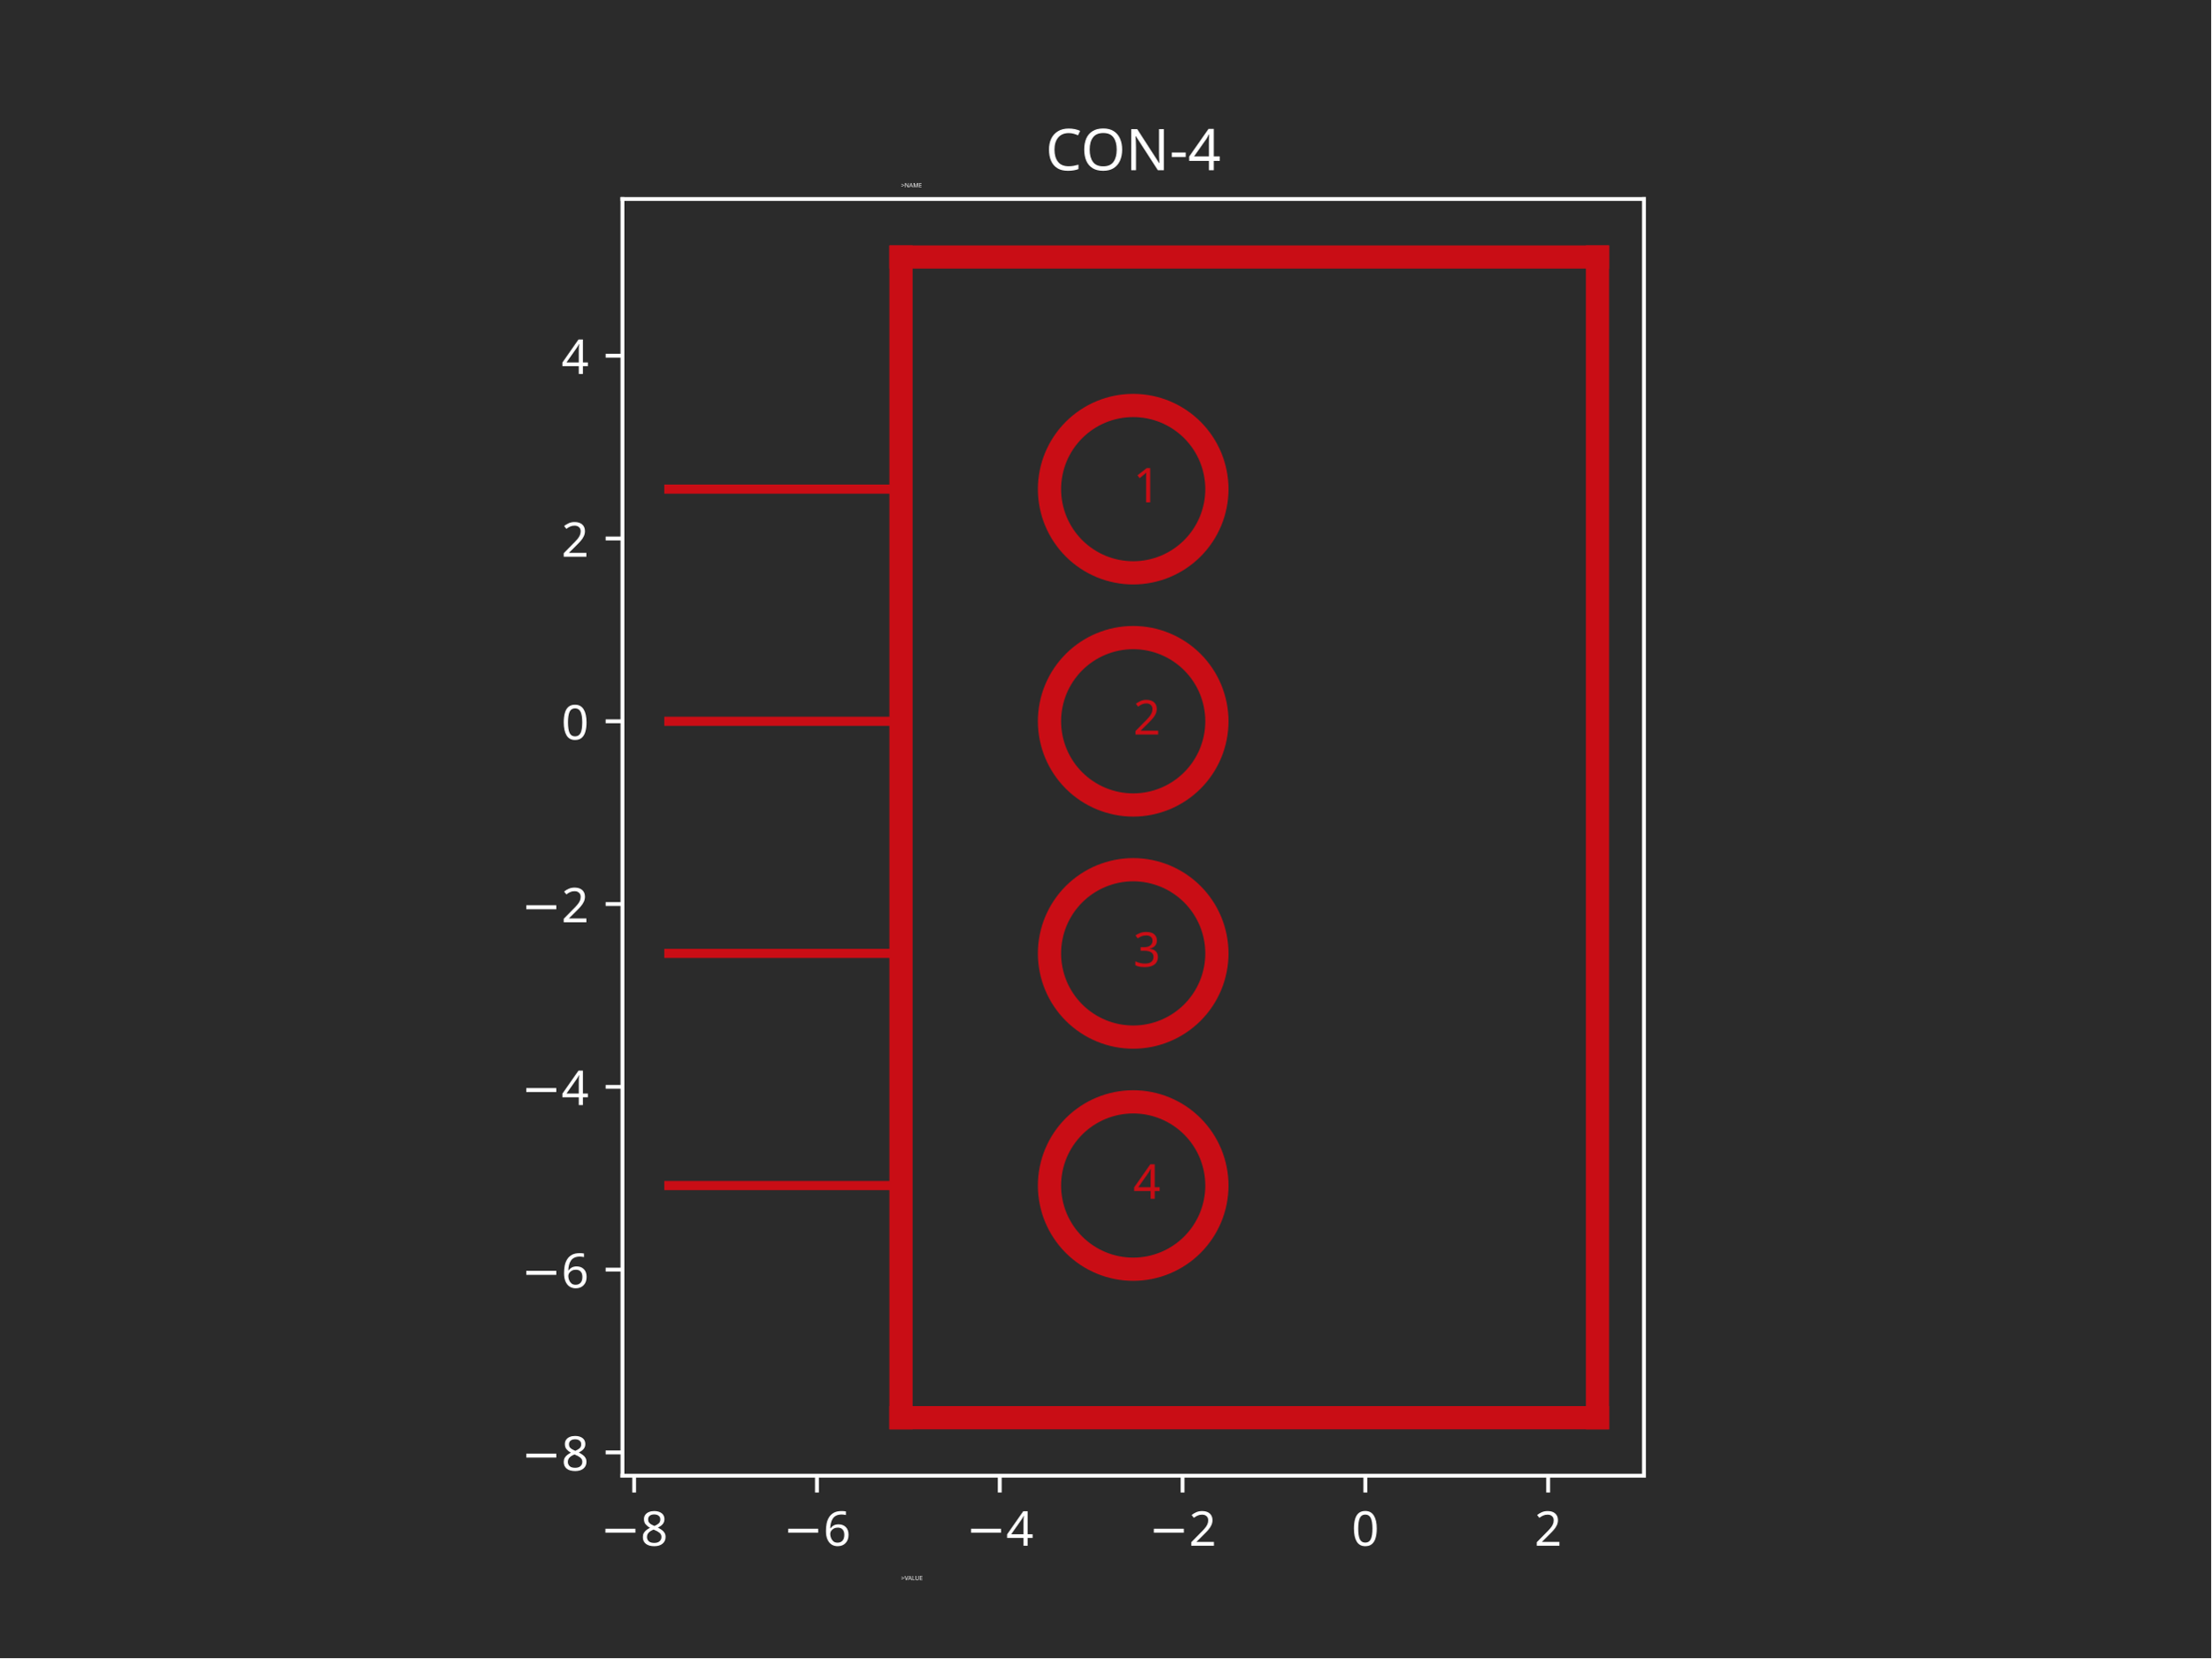
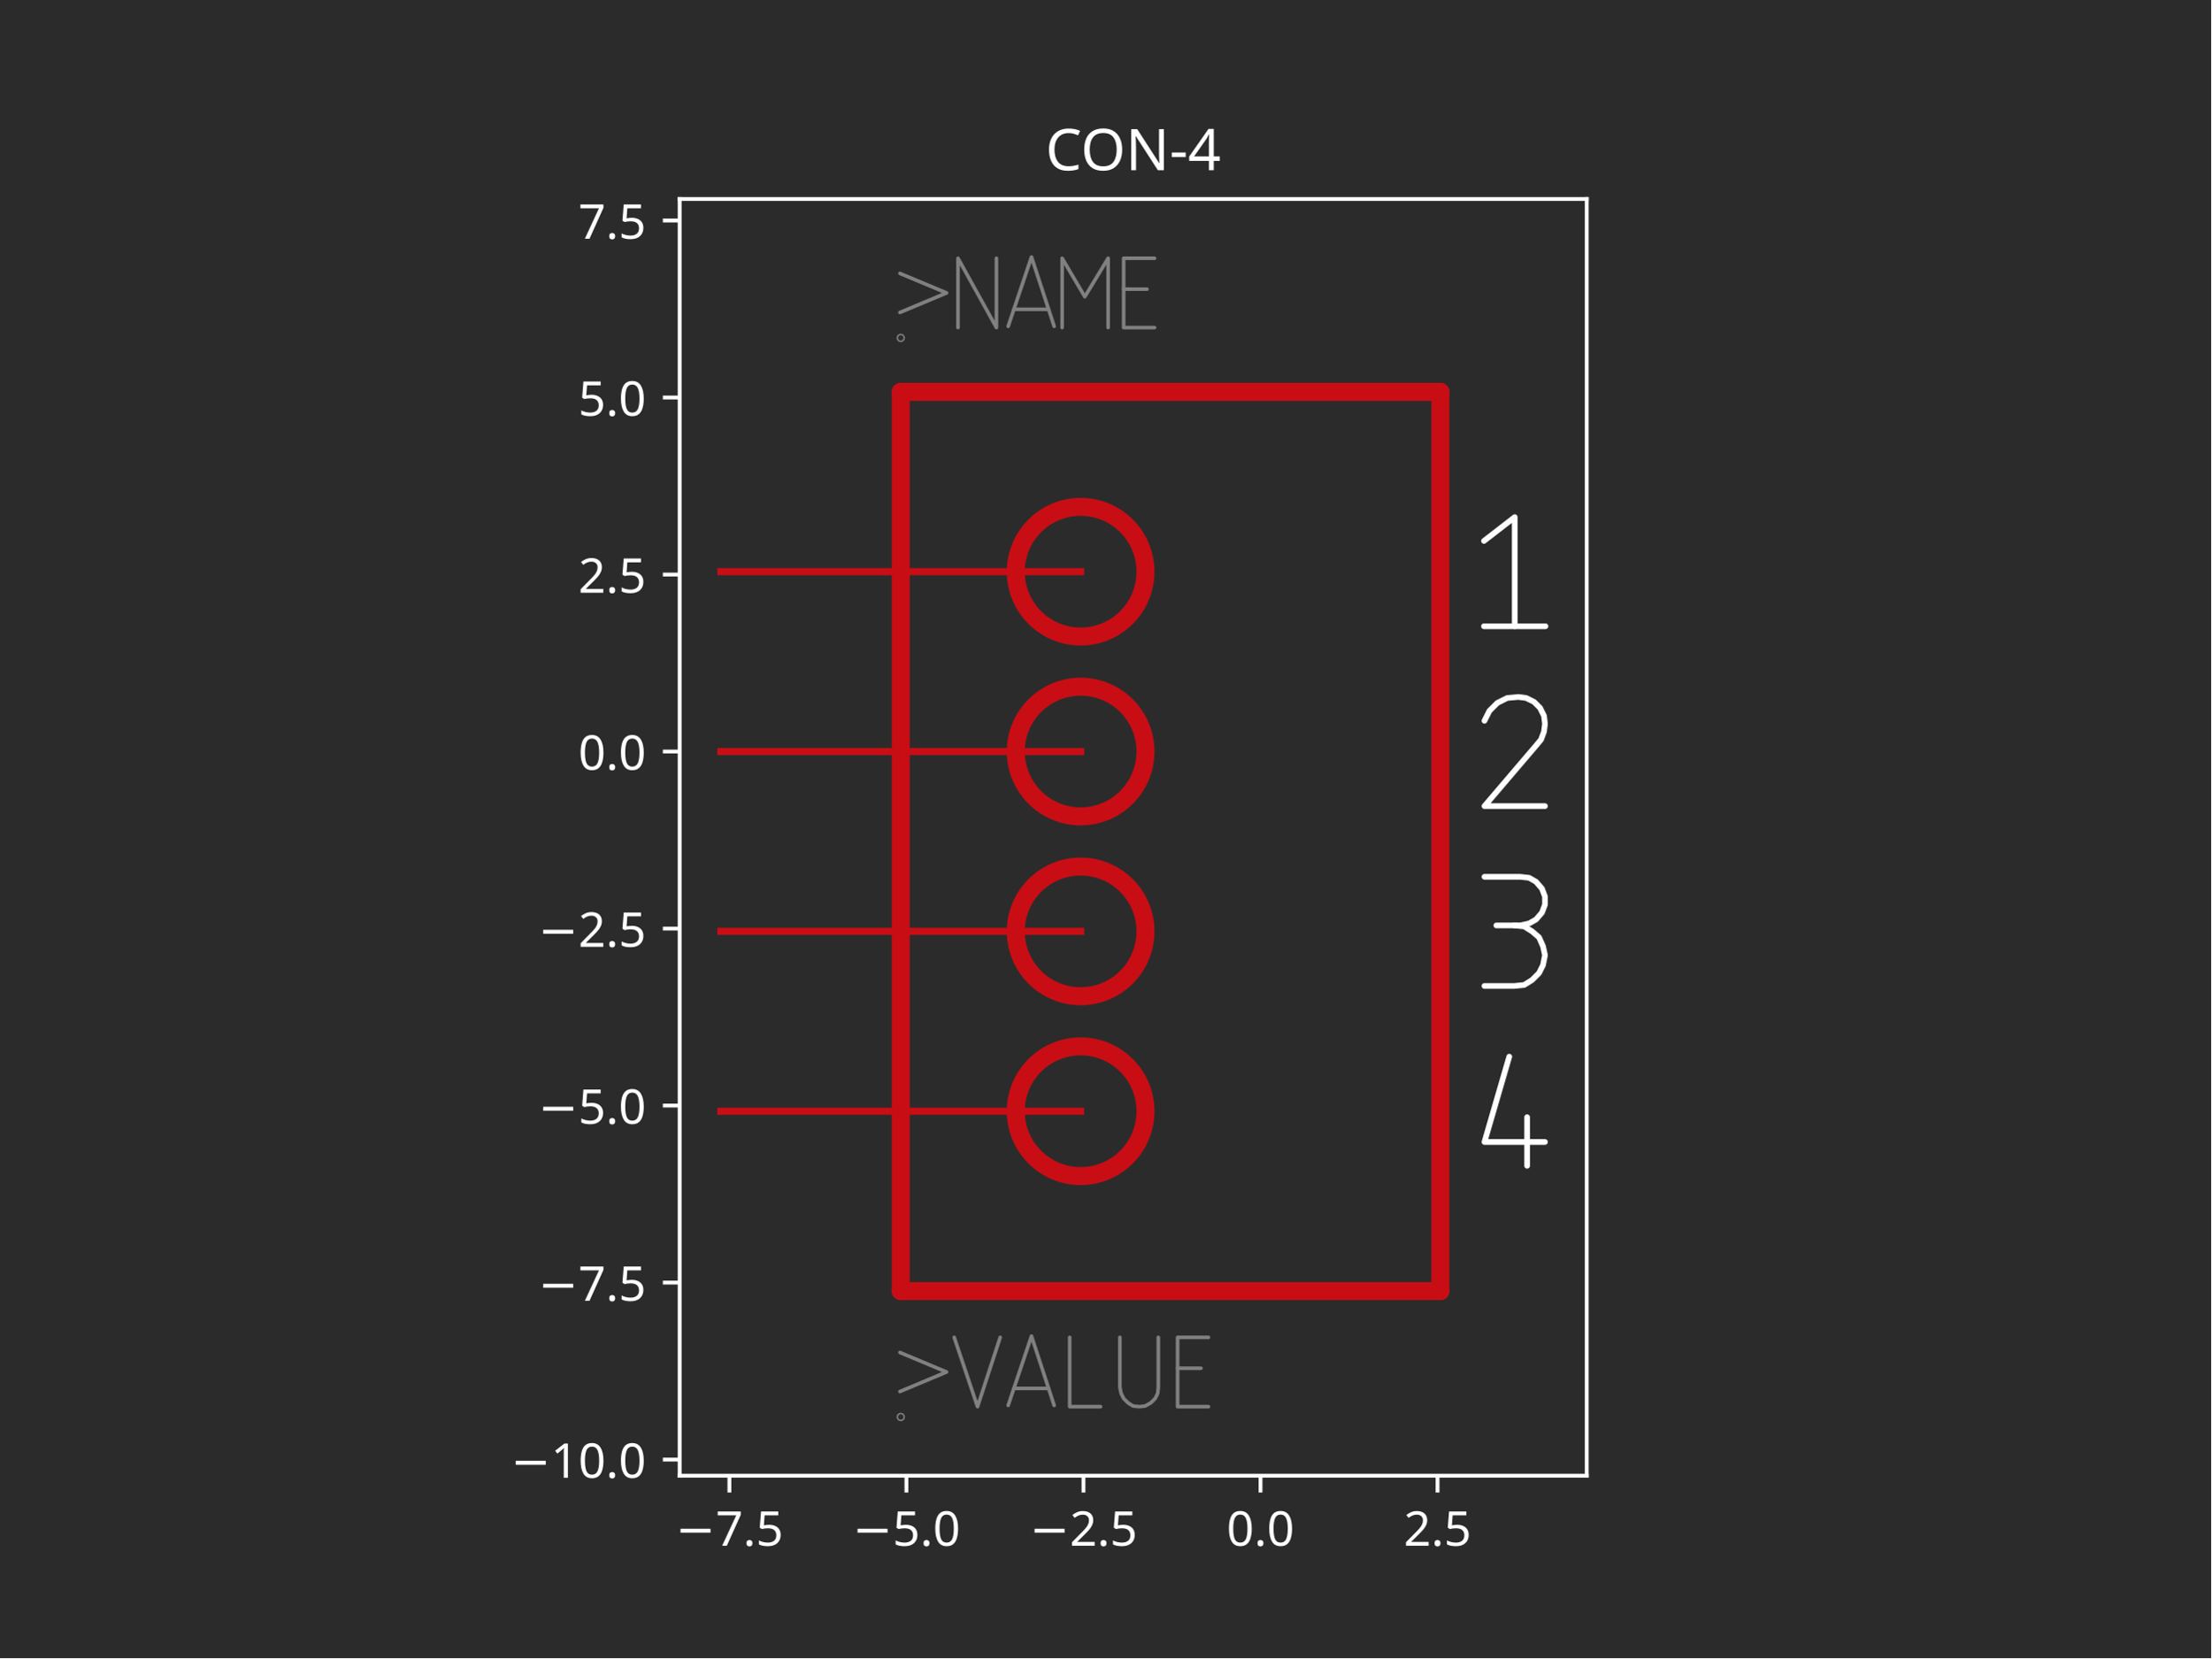
<svg xmlns="http://www.w3.org/2000/svg" xmlns:xlink="http://www.w3.org/1999/xlink" width="460.8pt" height="345.6pt" viewBox="0 0 460.8 345.6" version="1.1">
  <defs>
    <style type="text/css">*{stroke-linejoin: round; stroke-linecap: butt}</style>
  </defs>
  <g id="figure_1">
    <g id="patch_1">
      <path d="M 0 345.6  L 460.8 345.6  L 460.8 0  L 0 0  z " style="fill: #2b2b2b" />
    </g>
    <g id="axes_1">
      <g id="patch_2">
-         <path d="M 129.715 307.584  L 342.605 307.584  L 342.605 41.472  L 129.715 41.472  z " style="fill: #2b2b2b" />
-       </g>
-       <g id="text_1">
-         <text style="fill: #ffffff; font: 1.27px 'sans-serif'; text-anchor: start" x="187.776" y="329.357" transform="rotate(-0, 187.776, 329.3568)">&gt;VALUE</text>
-       </g>
-       <g id="text_2">
-         <text style="fill: #ffffff; font: 1.27px 'sans-serif'; text-anchor: start" x="187.776" y="39.053" transform="rotate(-0, 187.776, 39.0528)">&gt;NAME</text>
+         <path d="M 141.642 307.584  L 330.678 307.584  L 330.678 41.472  L 141.642 41.472  z " style="fill: #2b2b2b" />
+       </g>
+       <g id="patch_3">
+         <path d="M 187.72 295.488  C 187.76 295.488 187.797 295.472 187.825 295.445  C 187.852 295.417 187.868 295.38 187.868 295.34  C 187.868 295.301 187.852 295.264 187.825 295.236  C 187.797 295.208 187.76 295.193 187.72 295.193  C 187.681 295.193 187.644 295.208 187.616 295.236  C 187.588 295.264 187.573 295.301 187.573 295.34  C 187.573 295.38 187.588 295.417 187.616 295.445  C 187.644 295.472 187.681 295.488 187.72 295.488  L 187.72 295.488  z " clip-path="url(#pfad250484f)" style="fill: none; stroke: #808080; stroke-width: 1.476; stroke-linejoin: miter" />
      </g>
      <g id="line2d_1">
-         <path d="M 139.392 101.952  L 187.776 101.952  " clip-path="url(#p7b8633632d)" style="fill: none; stroke: #c90d15; stroke-width: 1.905; stroke-linecap: square" />
-       </g>
-       <g id="text_3">
-         <text style="fill: #c90d15; font: 10px 'sans-serif'; text-anchor: start" x="236.16" y="104.711" transform="rotate(-0, 236.16, 104.7114)">1</text>
+         <path d="M 187.547 281.899  L 197.264 285.969  L 197.264 285.969  L 187.547 290.04  L 187.547 290.04  " clip-path="url(#pfad250484f)" style="fill: none; stroke: #808080; stroke-width: 0.75; stroke-linecap: round" />
      </g>
      <g id="line2d_2">
-         <path d="M 139.392 150.336  L 187.776 150.336  " clip-path="url(#p7b8633632d)" style="fill: none; stroke: #c90d15; stroke-width: 1.905; stroke-linecap: square" />
-       </g>
-       <g id="text_4">
-         <text style="fill: #c90d15; font: 10px 'sans-serif'; text-anchor: start" x="236.16" y="153.095" transform="rotate(-0, 236.16, 153.0954)">2</text>
+         <path d="M 198.858 278.746  L 203.718 293.193  L 203.718 293.193  L 208.445 278.746  L 208.445 278.746  " clip-path="url(#pfad250484f)" style="fill: none; stroke: #808080; stroke-width: 0.75; stroke-linecap: round" />
      </g>
      <g id="line2d_3">
-         <path d="M 139.392 198.72  L 187.776 198.72  " clip-path="url(#p7b8633632d)" style="fill: none; stroke: #c90d15; stroke-width: 1.905; stroke-linecap: square" />
-       </g>
-       <g id="text_5">
-         <text style="fill: #c90d15; font: 10px 'sans-serif'; text-anchor: start" x="236.16" y="201.479" transform="rotate(-0, 236.16, 201.4794)">3</text>
+         <path d="M 210.104 292.929  L 214.963 278.483  L 214.963 278.483  L 219.69 292.93  L 219.69 292.93  " clip-path="url(#pfad250484f)" style="fill: none; stroke: #808080; stroke-width: 0.75; stroke-linecap: round" />
      </g>
      <g id="line2d_4">
-         <path d="M 139.392 247.104  L 187.776 247.104  " clip-path="url(#p7b8633632d)" style="fill: none; stroke: #c90d15; stroke-width: 1.905; stroke-linecap: square" />
-       </g>
-       <g id="text_6">
-         <text style="fill: #c90d15; font: 10px 'sans-serif'; text-anchor: start" x="236.16" y="249.863" transform="rotate(-0, 236.16, 249.8634)">4</text>
-       </g>
-       <g id="patch_3">
-         <path d="M 236.16 119.397  C 240.786 119.397 245.224 117.559 248.496 114.288  C 251.767 111.016 253.605 106.578 253.605 101.952  C 253.605 97.326 251.767 92.888 248.496 89.616  C 245.224 86.345 240.786 84.507 236.16 84.507  C 231.534 84.507 227.096 86.345 223.824 89.616  C 220.553 92.888 218.715 97.326 218.715 101.952  C 218.715 106.578 220.553 111.016 223.824 114.288  C 227.096 117.559 231.534 119.397 236.16 119.397  L 236.16 119.397  z " clip-path="url(#p7b8633632d)" style="fill: none; stroke: #c90d15; stroke-width: 4.838; stroke-linejoin: miter" />
+         <path d="M 218.51 289.384  L 211.287 289.384  " clip-path="url(#pfad250484f)" style="fill: none; stroke: #808080; stroke-width: 0.75; stroke-linecap: round" />
+       </g>
+       <g id="line2d_5">
+         <path d="M 222.925 278.746  L 222.925 293.192  L 229.36 293.192  " clip-path="url(#pfad250484f)" style="fill: none; stroke: #808080; stroke-width: 0.75; stroke-linecap: round" />
+       </g>
+       <g id="line2d_6">
+         <path d="M 233.384 278.747  L 233.384 289.122  L 233.384 289.122  L 233.646 290.435  L 233.646 290.435  L 234.172 291.485  L 235.091 292.405  L 236.141 293.061  L 237.455 293.193  L 238.637 293.061  L 239.819 292.405  L 240.738 291.485  L 241.263 290.435  L 241.394 289.122  L 241.394 278.747  " clip-path="url(#pfad250484f)" style="fill: none; stroke: #808080; stroke-width: 0.75; stroke-linecap: round" />
+       </g>
+       <g id="line2d_7">
+         <path d="M 251.852 293.192  L 245.417 293.192  L 245.417 278.746  L 251.852 278.746  " clip-path="url(#pfad250484f)" style="fill: none; stroke: #808080; stroke-width: 0.75; stroke-linecap: round" />
+       </g>
+       <g id="line2d_8">
+         <path d="M 245.417 285.182  L 250.277 285.182  " clip-path="url(#pfad250484f)" style="fill: none; stroke: #808080; stroke-width: 0.75; stroke-linecap: round" />
      </g>
      <g id="patch_4">
-         <path d="M 236.16 167.781  C 240.786 167.781 245.224 165.943 248.496 162.672  C 251.767 159.4 253.605 154.962 253.605 150.336  C 253.605 145.71 251.767 141.272 248.496 138  C 245.224 134.729 240.786 132.891 236.16 132.891  C 231.534 132.891 227.096 134.729 223.824 138  C 220.553 141.272 218.715 145.71 218.715 150.336  C 218.715 154.962 220.553 159.4 223.824 162.672  C 227.096 165.943 231.534 167.781 236.16 167.781  L 236.16 167.781  z " clip-path="url(#p7b8633632d)" style="fill: none; stroke: #c90d15; stroke-width: 4.838; stroke-linejoin: miter" />
+         <path d="M 187.72 70.573  C 187.76 70.573 187.797 70.558 187.825 70.53  C 187.852 70.502 187.868 70.465 187.868 70.426  C 187.868 70.387 187.852 70.349 187.825 70.321  C 187.797 70.294 187.76 70.278 187.72 70.278  C 187.681 70.278 187.644 70.294 187.616 70.321  C 187.588 70.349 187.573 70.387 187.573 70.426  C 187.573 70.465 187.588 70.502 187.616 70.53  C 187.644 70.558 187.681 70.573 187.72 70.573  L 187.72 70.573  z " clip-path="url(#pfad250484f)" style="fill: none; stroke: #808080; stroke-width: 1.476; stroke-linejoin: miter" />
+       </g>
+       <g id="line2d_9">
+         <path d="M 187.547 56.984  L 197.264 61.054  L 197.264 61.054  L 187.547 65.125  L 187.547 65.125  " clip-path="url(#pfad250484f)" style="fill: none; stroke: #808080; stroke-width: 0.75; stroke-linecap: round" />
+       </g>
+       <g id="line2d_10">
+         <path d="M 199.647 68.277  L 199.647 53.831  L 207.658 68.277  L 207.658 53.831  " clip-path="url(#pfad250484f)" style="fill: none; stroke: #808080; stroke-width: 0.75; stroke-linecap: round" />
+       </g>
+       <g id="line2d_11">
+         <path d="M 210.104 68.014  L 214.963 53.568  L 214.963 53.568  L 219.69 68.015  L 219.69 68.015  " clip-path="url(#pfad250484f)" style="fill: none; stroke: #808080; stroke-width: 0.75; stroke-linecap: round" />
+       </g>
+       <g id="line2d_12">
+         <path d="M 218.51 64.469  L 211.287 64.469  " clip-path="url(#pfad250484f)" style="fill: none; stroke: #808080; stroke-width: 0.75; stroke-linecap: round" />
+       </g>
+       <g id="line2d_13">
+         <path d="M 221.351 68.277  L 221.351 53.831  L 226.078 61.842  L 226.078 61.842  L 230.937 53.831  L 230.937 53.831  L 230.937 68.277  " clip-path="url(#pfad250484f)" style="fill: none; stroke: #808080; stroke-width: 0.75; stroke-linecap: round" />
+       </g>
+       <g id="line2d_14">
+         <path d="M 240.606 68.277  L 234.172 68.277  L 234.172 53.832  L 240.606 53.832  " clip-path="url(#pfad250484f)" style="fill: none; stroke: #808080; stroke-width: 0.75; stroke-linecap: round" />
+       </g>
+       <g id="line2d_15">
+         <path d="M 234.172 60.267  L 239.031 60.267  " clip-path="url(#pfad250484f)" style="fill: none; stroke: #808080; stroke-width: 0.75; stroke-linecap: round" />
+       </g>
+       <g id="line2d_16">
+         <path d="M 150.235 119.157  L 225.206 119.157  " clip-path="url(#pfad250484f)" style="fill: none; stroke: #c90d15; stroke-width: 1.476; stroke-linecap: square" />
+       </g>
+       <g id="line2d_17">
+         <path d="M 309.263 112.745  L 315.673 107.782  L 315.673 107.782  L 315.673 130.532  L 315.673 130.532  " clip-path="url(#pfad250484f)" style="fill: none; stroke: #ffffff; stroke-width: 1.181; stroke-linecap: round" />
+       </g>
+       <g id="line2d_18">
+         <path d="M 309.263 130.531  L 322.085 130.531  " clip-path="url(#pfad250484f)" style="fill: none; stroke: #ffffff; stroke-width: 1.181; stroke-linecap: round" />
+       </g>
+       <g id="line2d_19">
+         <path d="M 150.235 156.643  L 225.206 156.643  " clip-path="url(#pfad250484f)" style="fill: none; stroke: #c90d15; stroke-width: 1.476; stroke-linecap: square" />
+       </g>
+       <g id="line2d_20">
+         <path d="M 321.982 168.018  L 309.366 168.018  L 309.366 168.018  L 320.121 155.402  L 320.121 155.402  L 320.121 155.402  L 321.155 154.161  L 321.155 154.161  L 321.775 152.507  L 321.982 150.852  L 321.775 149.198  L 320.948 147.543  L 319.707 146.302  L 318.052 145.475  L 316.398 145.268  L 314.123 145.475  L 312.055 146.509  L 310.4 148.164  L 309.366 150.232  " clip-path="url(#pfad250484f)" style="fill: none; stroke: #ffffff; stroke-width: 1.181; stroke-linecap: round" />
+       </g>
+       <g id="line2d_21">
+         <path d="M 150.235 194.129  L 225.206 194.129  " clip-path="url(#pfad250484f)" style="fill: none; stroke: #c90d15; stroke-width: 1.476; stroke-linecap: square" />
+       </g>
+       <g id="line2d_22">
+         <path d="M 309.366 205.503  L 315.571 205.503  L 317.639 205.296  L 319.293 204.262  L 320.741 202.814  L 321.568 201.16  L 321.982 199.092  L 321.568 197.23  L 320.741 195.369  L 319.293 194.128  L 317.639 193.094  L 315.571 192.887  " clip-path="url(#pfad250484f)" style="fill: none; stroke: #ffffff; stroke-width: 1.181; stroke-linecap: round" />
+       </g>
+       <g id="line2d_23">
+         <path d="M 309.366 182.753  L 316.811 182.753  L 318.673 182.96  L 320.12 183.787  L 321.361 185.235  L 321.982 186.889  L 321.982 188.544  L 321.361 190.198  L 320.12 191.646  L 318.673 192.473  L 316.811 192.887  L 311.848 192.887  " clip-path="url(#pfad250484f)" style="fill: none; stroke: #ffffff; stroke-width: 1.181; stroke-linecap: round" />
+       </g>
+       <g id="line2d_24">
+         <path d="M 150.235 231.615  L 225.206 231.615  " clip-path="url(#pfad250484f)" style="fill: none; stroke: #c90d15; stroke-width: 1.476; stroke-linecap: square" />
+       </g>
+       <g id="line2d_25">
+         <path d="M 314.537 220.239  L 309.367 238.025  L 321.981 238.025  " clip-path="url(#pfad250484f)" style="fill: none; stroke: #ffffff; stroke-width: 1.181; stroke-linecap: round" />
+       </g>
+       <g id="line2d_26">
+         <path d="M 318.259 232.856  L 318.259 242.99  " clip-path="url(#pfad250484f)" style="fill: none; stroke: #ffffff; stroke-width: 1.181; stroke-linecap: round" />
      </g>
      <g id="patch_5">
-         <path d="M 236.16 216.165  C 240.786 216.165 245.224 214.327 248.496 211.056  C 251.767 207.784 253.605 203.346 253.605 198.72  C 253.605 194.094 251.767 189.656 248.496 186.384  C 245.224 183.113 240.786 181.275 236.16 181.275  C 231.534 181.275 227.096 183.113 223.824 186.384  C 220.553 189.656 218.715 194.094 218.715 198.72  C 218.715 203.346 220.553 207.784 223.824 211.056  C 227.096 214.327 231.534 216.165 236.16 216.165  L 236.16 216.165  z " clip-path="url(#p7b8633632d)" style="fill: none; stroke: #c90d15; stroke-width: 4.838; stroke-linejoin: miter" />
+         <path d="M 225.206 132.673  C 228.791 132.673 232.229 131.249 234.763 128.714  C 237.298 126.18 238.722 122.742 238.722 119.157  C 238.722 115.573 237.298 112.135 234.763 109.6  C 232.229 107.066 228.791 105.642 225.206 105.642  C 221.622 105.642 218.184 107.066 215.649 109.6  C 213.115 112.135 211.691 115.573 211.691 119.157  C 211.691 122.742 213.115 126.18 215.649 128.714  C 218.184 131.249 221.622 132.673 225.206 132.673  L 225.206 132.673  z " clip-path="url(#pfad250484f)" style="fill: none; stroke: #c90d15; stroke-width: 3.749; stroke-linejoin: miter" />
      </g>
      <g id="patch_6">
-         <path d="M 236.16 264.549  C 240.786 264.549 245.224 262.711 248.496 259.44  C 251.767 256.168 253.605 251.73 253.605 247.104  C 253.605 242.478 251.767 238.04 248.496 234.768  C 245.224 231.497 240.786 229.659 236.16 229.659  C 231.534 229.659 227.096 231.497 223.824 234.768  C 220.553 238.04 218.715 242.478 218.715 247.104  C 218.715 251.73 220.553 256.168 223.824 259.44  C 227.096 262.711 231.534 264.549 236.16 264.549  L 236.16 264.549  z " clip-path="url(#p7b8633632d)" style="fill: none; stroke: #c90d15; stroke-width: 4.838; stroke-linejoin: miter" />
-       </g>
-       <g id="line2d_5">
-         <path d="M 187.776 53.568  L 332.928 53.568  " clip-path="url(#p7b8633632d)" style="fill: none; stroke: #c90d15; stroke-width: 4.838; stroke-linecap: square" />
-       </g>
-       <g id="line2d_6">
-         <path d="M 332.928 53.568  L 332.928 295.488  " clip-path="url(#p7b8633632d)" style="fill: none; stroke: #c90d15; stroke-width: 4.838; stroke-linecap: square" />
-       </g>
-       <g id="line2d_7">
-         <path d="M 332.928 295.488  L 187.776 295.488  " clip-path="url(#p7b8633632d)" style="fill: none; stroke: #c90d15; stroke-width: 4.838; stroke-linecap: square" />
-       </g>
-       <g id="line2d_8">
-         <path d="M 187.776 295.488  L 187.776 53.568  " clip-path="url(#p7b8633632d)" style="fill: none; stroke: #c90d15; stroke-width: 4.838; stroke-linecap: square" />
+         <path d="M 225.206 170.159  C 228.791 170.159 232.229 168.735 234.763 166.2  C 237.298 163.665 238.722 160.227 238.722 156.643  C 238.722 153.059 237.298 149.621 234.763 147.086  C 232.229 144.551 228.791 143.127 225.206 143.127  C 221.622 143.127 218.184 144.551 215.649 147.086  C 213.115 149.621 211.691 153.059 211.691 156.643  C 211.691 160.227 213.115 163.665 215.649 166.2  C 218.184 168.735 221.622 170.159 225.206 170.159  L 225.206 170.159  z " clip-path="url(#pfad250484f)" style="fill: none; stroke: #c90d15; stroke-width: 3.749; stroke-linejoin: miter" />
+       </g>
+       <g id="patch_7">
+         <path d="M 225.206 207.644  C 228.791 207.644 232.229 206.22 234.763 203.686  C 237.298 201.151 238.722 197.713 238.722 194.129  C 238.722 190.544 237.298 187.106 234.763 184.572  C 232.229 182.037 228.791 180.613 225.206 180.613  C 221.622 180.613 218.184 182.037 215.649 184.572  C 213.115 187.106 211.691 190.544 211.691 194.129  C 211.691 197.713 213.115 201.151 215.649 203.686  C 218.184 206.22 221.622 207.644 225.206 207.644  L 225.206 207.644  z " clip-path="url(#pfad250484f)" style="fill: none; stroke: #c90d15; stroke-width: 3.749; stroke-linejoin: miter" />
+       </g>
+       <g id="patch_8">
+         <path d="M 225.206 245.13  C 228.791 245.13 232.229 243.706 234.763 241.172  C 237.298 238.637 238.722 235.199 238.722 231.615  C 238.722 228.03 237.298 224.592 234.763 222.058  C 232.229 219.523 228.791 218.099 225.206 218.099  C 221.622 218.099 218.184 219.523 215.649 222.058  C 213.115 224.592 211.691 228.03 211.691 231.615  C 211.691 235.199 213.115 238.637 215.649 241.172  C 218.184 243.706 221.622 245.13 225.206 245.13  L 225.206 245.13  z " clip-path="url(#pfad250484f)" style="fill: none; stroke: #c90d15; stroke-width: 3.749; stroke-linejoin: miter" />
+       </g>
+       <g id="line2d_27">
+         <path d="M 187.72 81.671  L 300.178 81.671  " clip-path="url(#pfad250484f)" style="fill: none; stroke: #c90d15; stroke-width: 3.749; stroke-linecap: round" />
+       </g>
+       <g id="line2d_28">
+         <path d="M 300.178 81.671  L 300.178 269.1  " clip-path="url(#pfad250484f)" style="fill: none; stroke: #c90d15; stroke-width: 3.749; stroke-linecap: round" />
+       </g>
+       <g id="line2d_29">
+         <path d="M 300.178 269.1  L 187.72 269.1  " clip-path="url(#pfad250484f)" style="fill: none; stroke: #c90d15; stroke-width: 3.749; stroke-linecap: round" />
+       </g>
+       <g id="line2d_30">
+         <path d="M 187.72 269.1  L 187.72 81.671  " clip-path="url(#pfad250484f)" style="fill: none; stroke: #c90d15; stroke-width: 3.749; stroke-linecap: round" />
      </g>
      <g id="matplotlib.axis_1">
        <g id="xtick_1">
-           <g id="line2d_9">
+           <g id="line2d_31">
            <defs>
-               <path id="mbaf34884d2" d="M 0 0  L 0 3.5  " style="stroke: #ffffff; stroke-width: 0.8" />
+               <path id="m96ba31e1f0" d="M 0 0  L 0 3.5  " style="stroke: #ffffff; stroke-width: 0.8" />
            </defs>
            <g>
-               <use xlink:href="#mbaf34884d2" x="132.153" y="307.584" style="fill: #ffffff; stroke: #ffffff; stroke-width: 0.8" />
-             </g>
-           </g>
-           <g id="text_7">
-             <text style="fill: #ffffff; font: 10px 'sans-serif'; text-anchor: middle" x="132.153" y="322.182" transform="rotate(-0, 132.1534, 322.1824)">−8</text>
+               <use xlink:href="#m96ba31e1f0" x="152.006" y="307.584" style="fill: #ffffff; stroke: #ffffff; stroke-width: 0.8" />
+             </g>
+           </g>
+           <g id="text_1">
+             <text style="fill: #ffffff; font: 10px 'sans-serif'; text-anchor: middle" x="152.006" y="322.182" transform="rotate(-0, 152.0056, 322.1824)">−7.5</text>
          </g>
        </g>
        <g id="xtick_2">
-           <g id="line2d_10">
-             <g>
-               <use xlink:href="#mbaf34884d2" x="170.251" y="307.584" style="fill: #ffffff; stroke: #ffffff; stroke-width: 0.8" />
-             </g>
-           </g>
-           <g id="text_8">
-             <text style="fill: #ffffff; font: 10px 'sans-serif'; text-anchor: middle" x="170.251" y="322.182" transform="rotate(-0, 170.2511, 322.1824)">−6</text>
+           <g id="line2d_32">
+             <g>
+               <use xlink:href="#m96ba31e1f0" x="188.901" y="307.584" style="fill: #ffffff; stroke: #ffffff; stroke-width: 0.8" />
+             </g>
+           </g>
+           <g id="text_2">
+             <text style="fill: #ffffff; font: 10px 'sans-serif'; text-anchor: middle" x="188.901" y="322.182" transform="rotate(-0, 188.9011, 322.1824)">−5.0</text>
          </g>
        </g>
        <g id="xtick_3">
-           <g id="line2d_11">
-             <g>
-               <use xlink:href="#mbaf34884d2" x="208.349" y="307.584" style="fill: #ffffff; stroke: #ffffff; stroke-width: 0.8" />
-             </g>
-           </g>
-           <g id="text_9">
-             <text style="fill: #ffffff; font: 10px 'sans-serif'; text-anchor: middle" x="208.349" y="322.182" transform="rotate(-0, 208.3487, 322.1824)">−4</text>
+           <g id="line2d_33">
+             <g>
+               <use xlink:href="#m96ba31e1f0" x="225.797" y="307.584" style="fill: #ffffff; stroke: #ffffff; stroke-width: 0.8" />
+             </g>
+           </g>
+           <g id="text_3">
+             <text style="fill: #ffffff; font: 10px 'sans-serif'; text-anchor: middle" x="225.797" y="322.182" transform="rotate(-0, 225.7966, 322.1824)">−2.5</text>
          </g>
        </g>
        <g id="xtick_4">
-           <g id="line2d_12">
-             <g>
-               <use xlink:href="#mbaf34884d2" x="246.446" y="307.584" style="fill: #ffffff; stroke: #ffffff; stroke-width: 0.8" />
-             </g>
-           </g>
-           <g id="text_10">
-             <text style="fill: #ffffff; font: 10px 'sans-serif'; text-anchor: middle" x="246.446" y="322.182" transform="rotate(-0, 246.4464, 322.1824)">−2</text>
+           <g id="line2d_34">
+             <g>
+               <use xlink:href="#m96ba31e1f0" x="262.692" y="307.584" style="fill: #ffffff; stroke: #ffffff; stroke-width: 0.8" />
+             </g>
+           </g>
+           <g id="text_4">
+             <text style="fill: #ffffff; font: 10px 'sans-serif'; text-anchor: middle" x="262.692" y="322.182" transform="rotate(-0, 262.692, 322.1824)">0.0</text>
          </g>
        </g>
        <g id="xtick_5">
-           <g id="line2d_13">
-             <g>
-               <use xlink:href="#mbaf34884d2" x="284.544" y="307.584" style="fill: #ffffff; stroke: #ffffff; stroke-width: 0.8" />
-             </g>
-           </g>
-           <g id="text_11">
-             <text style="fill: #ffffff; font: 10px 'sans-serif'; text-anchor: middle" x="284.544" y="322.182" transform="rotate(-0, 284.544, 322.1824)">0</text>
-           </g>
-         </g>
-         <g id="xtick_6">
-           <g id="line2d_14">
-             <g>
-               <use xlink:href="#mbaf34884d2" x="322.642" y="307.584" style="fill: #ffffff; stroke: #ffffff; stroke-width: 0.8" />
-             </g>
-           </g>
-           <g id="text_12">
-             <text style="fill: #ffffff; font: 10px 'sans-serif'; text-anchor: middle" x="322.642" y="322.182" transform="rotate(-0, 322.6416, 322.1824)">2</text>
+           <g id="line2d_35">
+             <g>
+               <use xlink:href="#m96ba31e1f0" x="299.588" y="307.584" style="fill: #ffffff; stroke: #ffffff; stroke-width: 0.8" />
+             </g>
+           </g>
+           <g id="text_5">
+             <text style="fill: #ffffff; font: 10px 'sans-serif'; text-anchor: middle" x="299.588" y="322.182" transform="rotate(-0, 299.5875, 322.1824)">2.5</text>
          </g>
        </g>
      </g>
      <g id="matplotlib.axis_2">
        <g id="ytick_1">
-           <g id="line2d_15">
+           <g id="line2d_36">
            <defs>
-               <path id="mee0c75f6c9" d="M 0 0  L -3.5 0  " style="stroke: #ffffff; stroke-width: 0.8" />
+               <path id="mfb28d79497" d="M 0 0  L -3.5 0  " style="stroke: #ffffff; stroke-width: 0.8" />
            </defs>
            <g>
-               <use xlink:href="#mee0c75f6c9" x="129.715" y="302.727" style="fill: #ffffff; stroke: #ffffff; stroke-width: 0.8" />
+               <use xlink:href="#mfb28d79497" x="141.642" y="304.225" style="fill: #ffffff; stroke: #ffffff; stroke-width: 0.8" />
+             </g>
+           </g>
+           <g id="text_6">
+             <text style="fill: #ffffff; font: 10px 'sans-serif'; text-anchor: end" x="134.642" y="308.024" transform="rotate(-0, 134.6421, 308.0241)">−10.0</text>
+           </g>
+         </g>
+         <g id="ytick_2">
+           <g id="line2d_37">
+             <g>
+               <use xlink:href="#mfb28d79497" x="141.642" y="267.329" style="fill: #ffffff; stroke: #ffffff; stroke-width: 0.8" />
+             </g>
+           </g>
+           <g id="text_7">
+             <text style="fill: #ffffff; font: 10px 'sans-serif'; text-anchor: end" x="134.642" y="271.129" transform="rotate(-0, 134.6421, 271.1286)">−7.5</text>
+           </g>
+         </g>
+         <g id="ytick_3">
+           <g id="line2d_38">
+             <g>
+               <use xlink:href="#mfb28d79497" x="141.642" y="230.434" style="fill: #ffffff; stroke: #ffffff; stroke-width: 0.8" />
+             </g>
+           </g>
+           <g id="text_8">
+             <text style="fill: #ffffff; font: 10px 'sans-serif'; text-anchor: end" x="134.642" y="234.233" transform="rotate(-0, 134.6421, 234.2331)">−5.0</text>
+           </g>
+         </g>
+         <g id="ytick_4">
+           <g id="line2d_39">
+             <g>
+               <use xlink:href="#mfb28d79497" x="141.642" y="193.538" style="fill: #ffffff; stroke: #ffffff; stroke-width: 0.8" />
+             </g>
+           </g>
+           <g id="text_9">
+             <text style="fill: #ffffff; font: 10px 'sans-serif'; text-anchor: end" x="134.642" y="197.338" transform="rotate(-0, 134.6421, 197.3377)">−2.5</text>
+           </g>
+         </g>
+         <g id="ytick_5">
+           <g id="line2d_40">
+             <g>
+               <use xlink:href="#mfb28d79497" x="141.642" y="156.643" style="fill: #ffffff; stroke: #ffffff; stroke-width: 0.8" />
+             </g>
+           </g>
+           <g id="text_10">
+             <text style="fill: #ffffff; font: 10px 'sans-serif'; text-anchor: end" x="134.642" y="160.442" transform="rotate(-0, 134.6421, 160.4422)">0.0</text>
+           </g>
+         </g>
+         <g id="ytick_6">
+           <g id="line2d_41">
+             <g>
+               <use xlink:href="#mfb28d79497" x="141.642" y="119.748" style="fill: #ffffff; stroke: #ffffff; stroke-width: 0.8" />
+             </g>
+           </g>
+           <g id="text_11">
+             <text style="fill: #ffffff; font: 10px 'sans-serif'; text-anchor: end" x="134.642" y="123.547" transform="rotate(-0, 134.6421, 123.5467)">2.5</text>
+           </g>
+         </g>
+         <g id="ytick_7">
+           <g id="line2d_42">
+             <g>
+               <use xlink:href="#mfb28d79497" x="141.642" y="82.852" style="fill: #ffffff; stroke: #ffffff; stroke-width: 0.8" />
+             </g>
+           </g>
+           <g id="text_12">
+             <text style="fill: #ffffff; font: 10px 'sans-serif'; text-anchor: end" x="134.642" y="86.651" transform="rotate(-0, 134.6421, 86.65128)">5.0</text>
+           </g>
+         </g>
+         <g id="ytick_8">
+           <g id="line2d_43">
+             <g>
+               <use xlink:href="#mfb28d79497" x="141.642" y="45.957" style="fill: #ffffff; stroke: #ffffff; stroke-width: 0.8" />
            </g>
          </g>
          <g id="text_13">
-             <text style="fill: #ffffff; font: 10px 'sans-serif'; text-anchor: end" x="122.715" y="306.526" transform="rotate(-0, 122.7152, 306.5258)">−8</text>
-           </g>
-         </g>
-         <g id="ytick_2">
-           <g id="line2d_16">
-             <g>
-               <use xlink:href="#mee0c75f6c9" x="129.715" y="264.629" style="fill: #ffffff; stroke: #ffffff; stroke-width: 0.8" />
-             </g>
-           </g>
-           <g id="text_14">
-             <text style="fill: #ffffff; font: 10px 'sans-serif'; text-anchor: end" x="122.715" y="268.428" transform="rotate(-0, 122.7152, 268.4281)">−6</text>
-           </g>
-         </g>
-         <g id="ytick_3">
-           <g id="line2d_17">
-             <g>
-               <use xlink:href="#mee0c75f6c9" x="129.715" y="226.531" style="fill: #ffffff; stroke: #ffffff; stroke-width: 0.8" />
-             </g>
-           </g>
-           <g id="text_15">
-             <text style="fill: #ffffff; font: 10px 'sans-serif'; text-anchor: end" x="122.715" y="230.33" transform="rotate(-0, 122.7152, 230.3305)">−4</text>
-           </g>
-         </g>
-         <g id="ytick_4">
-           <g id="line2d_18">
-             <g>
-               <use xlink:href="#mee0c75f6c9" x="129.715" y="188.434" style="fill: #ffffff; stroke: #ffffff; stroke-width: 0.8" />
-             </g>
-           </g>
-           <g id="text_16">
-             <text style="fill: #ffffff; font: 10px 'sans-serif'; text-anchor: end" x="122.715" y="192.233" transform="rotate(-0, 122.7152, 192.2329)">−2</text>
-           </g>
-         </g>
-         <g id="ytick_5">
-           <g id="line2d_19">
-             <g>
-               <use xlink:href="#mee0c75f6c9" x="129.715" y="150.336" style="fill: #ffffff; stroke: #ffffff; stroke-width: 0.8" />
-             </g>
-           </g>
-           <g id="text_17">
-             <text style="fill: #ffffff; font: 10px 'sans-serif'; text-anchor: end" x="122.715" y="154.135" transform="rotate(-0, 122.7152, 154.1352)">0</text>
-           </g>
-         </g>
-         <g id="ytick_6">
-           <g id="line2d_20">
-             <g>
-               <use xlink:href="#mee0c75f6c9" x="129.715" y="112.238" style="fill: #ffffff; stroke: #ffffff; stroke-width: 0.8" />
-             </g>
-           </g>
-           <g id="text_18">
-             <text style="fill: #ffffff; font: 10px 'sans-serif'; text-anchor: end" x="122.715" y="116.038" transform="rotate(-0, 122.7152, 116.0376)">2</text>
-           </g>
-         </g>
-         <g id="ytick_7">
-           <g id="line2d_21">
-             <g>
-               <use xlink:href="#mee0c75f6c9" x="129.715" y="74.141" style="fill: #ffffff; stroke: #ffffff; stroke-width: 0.8" />
-             </g>
-           </g>
-           <g id="text_19">
-             <text style="fill: #ffffff; font: 10px 'sans-serif'; text-anchor: end" x="122.715" y="77.94" transform="rotate(-0, 122.7152, 77.93994)">4</text>
-           </g>
-         </g>
-       </g>
-       <g id="patch_7">
-         <path d="M 129.715 307.584  L 129.715 41.472  " style="fill: none; stroke: #ffffff; stroke-width: 0.8; stroke-linejoin: miter; stroke-linecap: square" />
-       </g>
-       <g id="patch_8">
-         <path d="M 342.605 307.584  L 342.605 41.472  " style="fill: none; stroke: #ffffff; stroke-width: 0.8; stroke-linejoin: miter; stroke-linecap: square" />
+             <text style="fill: #ffffff; font: 10px 'sans-serif'; text-anchor: end" x="134.642" y="49.756" transform="rotate(-0, 134.6421, 49.75581)">7.5</text>
+           </g>
+         </g>
      </g>
      <g id="patch_9">
-         <path d="M 129.715 307.584  L 342.605 307.584  " style="fill: none; stroke: #ffffff; stroke-width: 0.8; stroke-linejoin: miter; stroke-linecap: square" />
+         <path d="M 141.642 307.584  L 141.642 41.472  " style="fill: none; stroke: #ffffff; stroke-width: 0.8; stroke-linejoin: miter; stroke-linecap: square" />
      </g>
      <g id="patch_10">
-         <path d="M 129.715 41.472  L 342.605 41.472  " style="fill: none; stroke: #ffffff; stroke-width: 0.8; stroke-linejoin: miter; stroke-linecap: square" />
-       </g>
-       <g id="text_20">
+         <path d="M 330.678 307.584  L 330.678 41.472  " style="fill: none; stroke: #ffffff; stroke-width: 0.8; stroke-linejoin: miter; stroke-linecap: square" />
+       </g>
+       <g id="patch_11">
+         <path d="M 141.642 307.584  L 330.678 307.584  " style="fill: none; stroke: #ffffff; stroke-width: 0.8; stroke-linejoin: miter; stroke-linecap: square" />
+       </g>
+       <g id="patch_12">
+         <path d="M 141.642 41.472  L 330.678 41.472  " style="fill: none; stroke: #ffffff; stroke-width: 0.8; stroke-linejoin: miter; stroke-linecap: square" />
+       </g>
+       <g id="text_14">
        <text style="fill: #ffffff; font: 12px 'sans-serif'; text-anchor: middle" x="236.16" y="35.472" transform="rotate(-0, 236.16, 35.472)">CON-4</text>
      </g>
    </g>
  </g>
  <defs>
-     <clipPath id="p7b8633632d">
-       <rect x="129.715" y="41.472" width="212.89" height="266.112" />
+     <clipPath id="pfad250484f">
+       <rect x="141.642" y="41.472" width="189.036" height="266.112" />
    </clipPath>
  </defs>
</svg>
